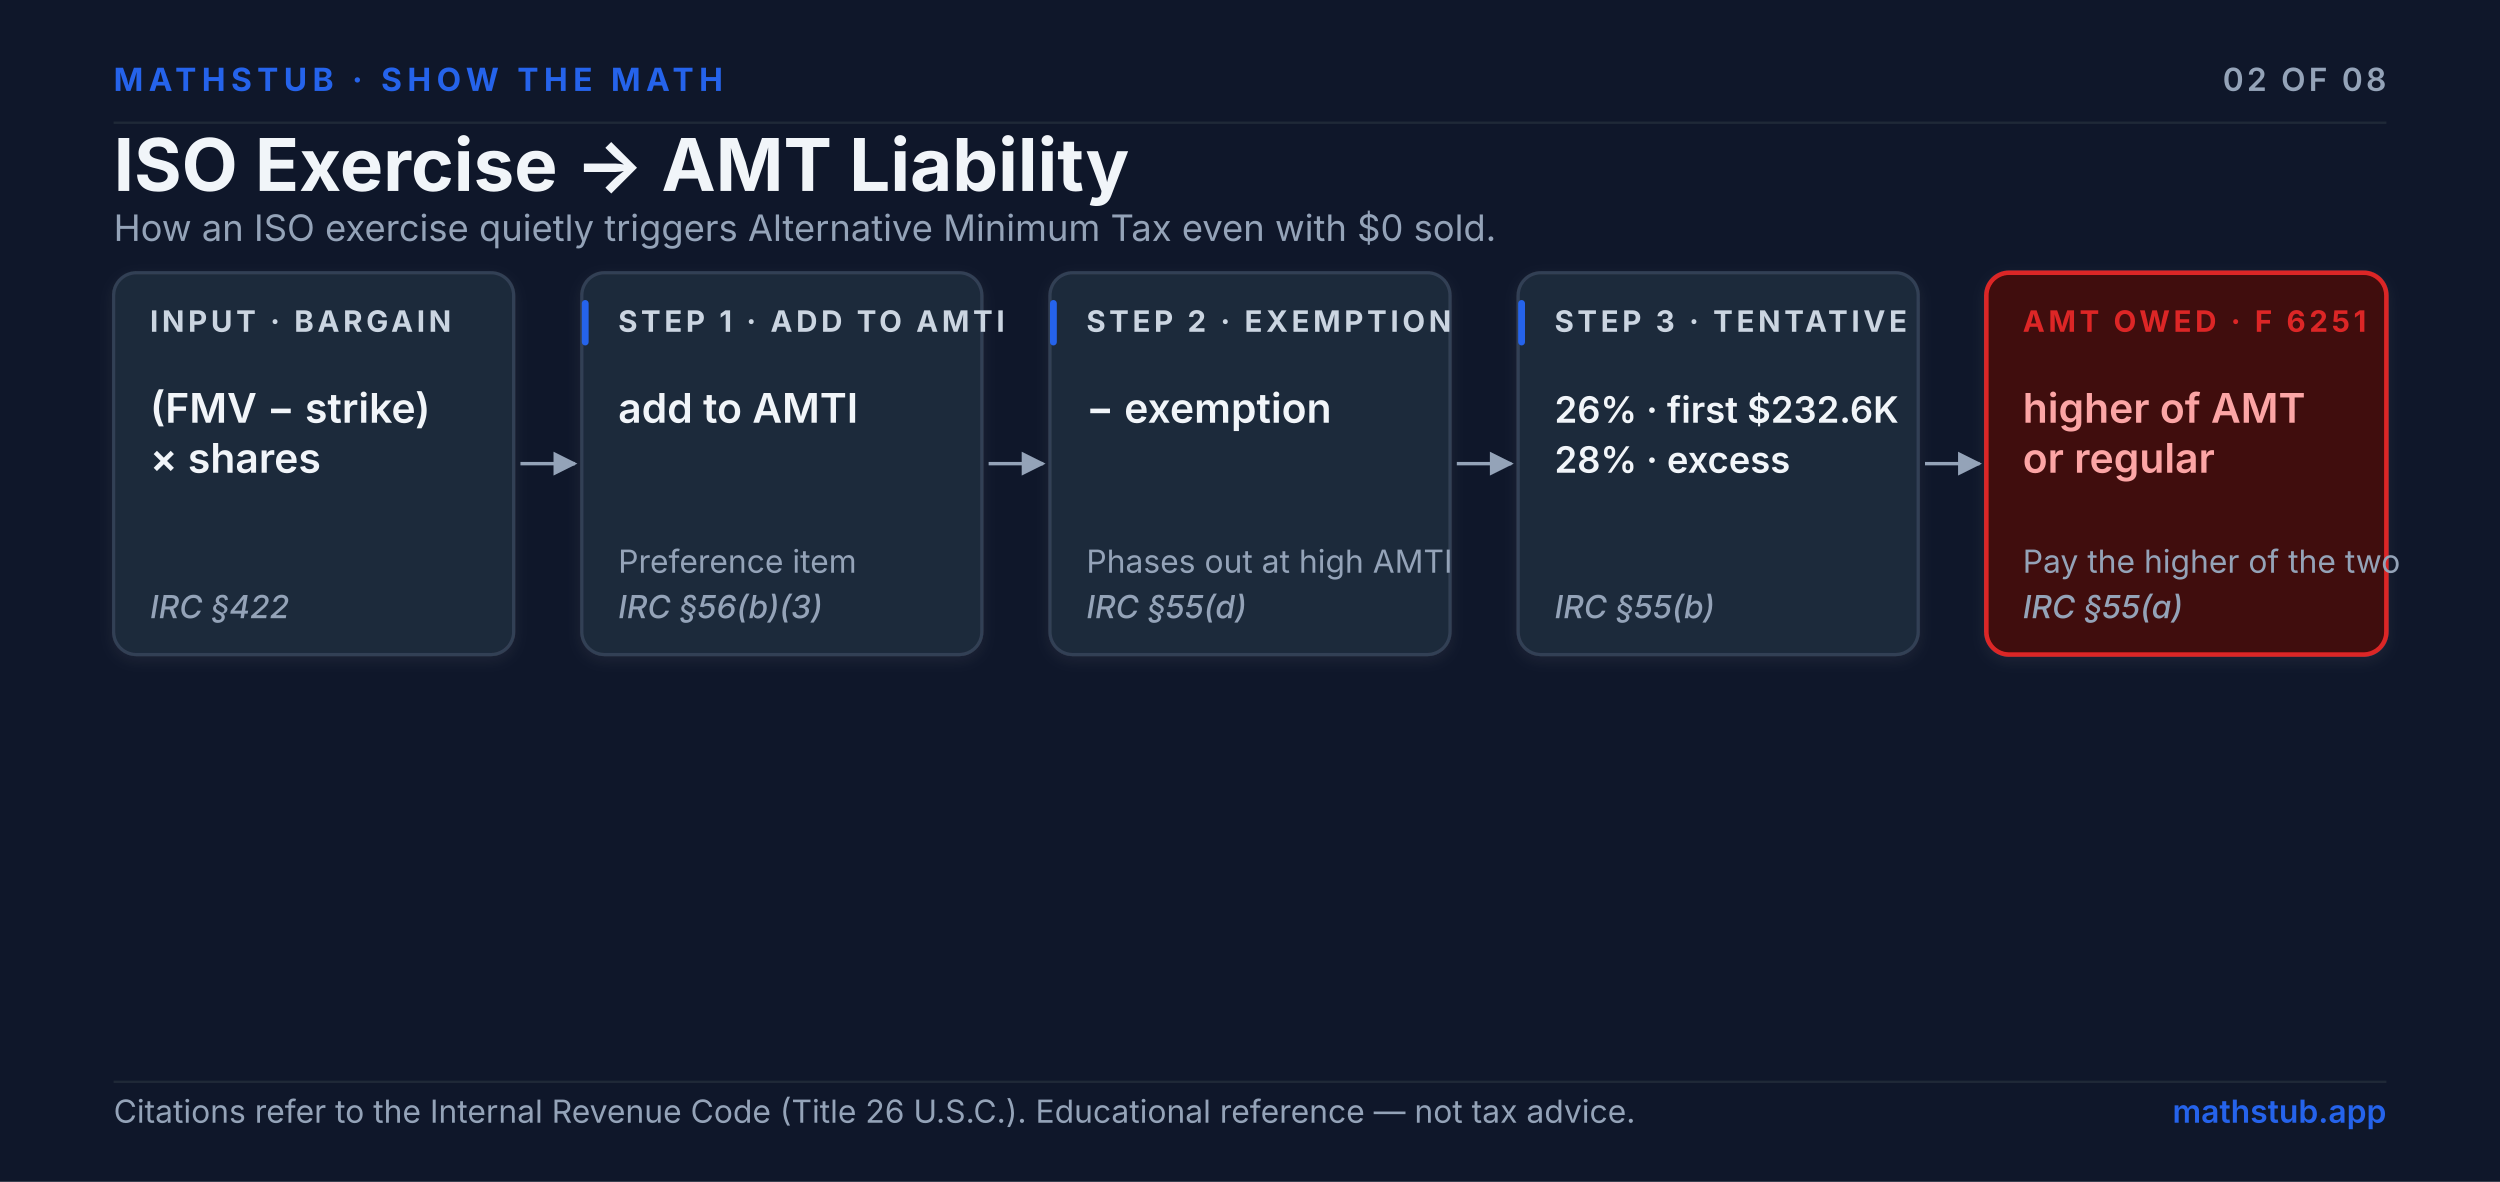
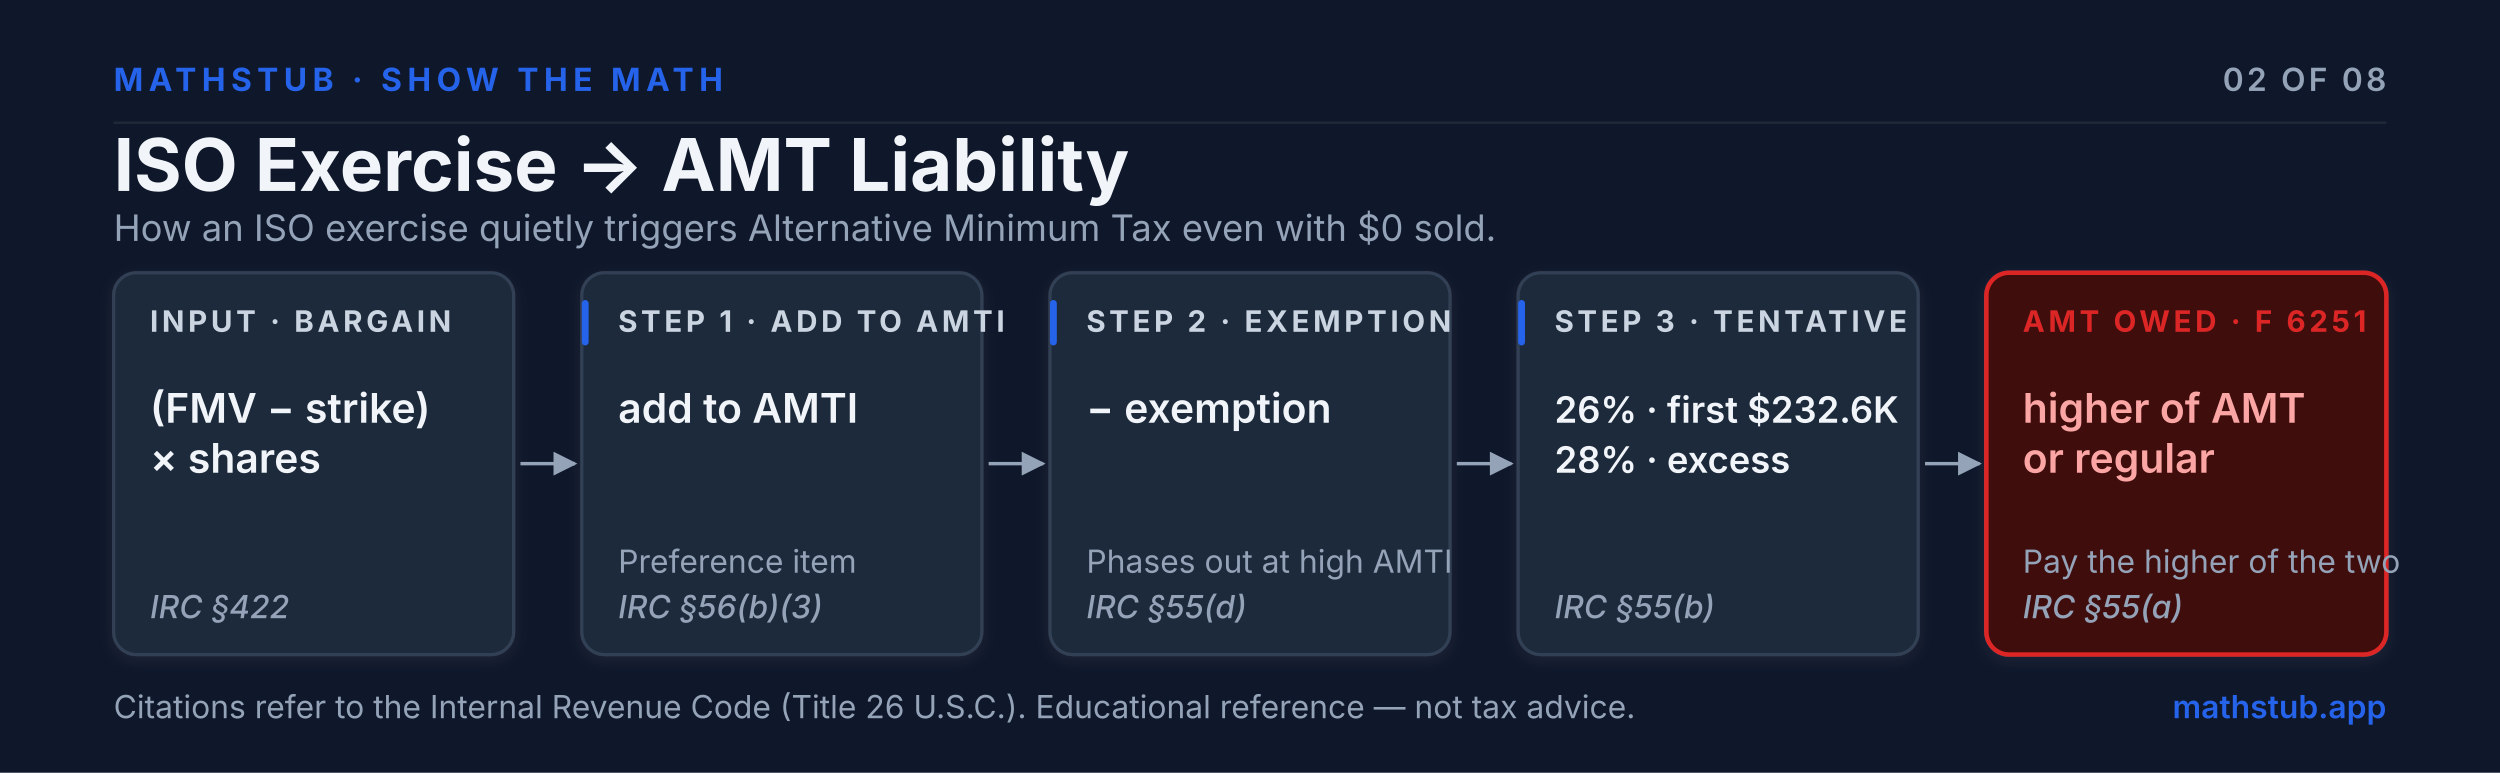
- <svg xmlns="http://www.w3.org/2000/svg" viewBox="0 0 1100 520" width="1100" height="520" font-family="Inter, system-ui, -apple-system, 'Segoe UI', sans-serif">
+ <svg xmlns="http://www.w3.org/2000/svg" viewBox="0 0 1100 340" width="1100" height="340" font-family="Inter, system-ui, -apple-system, 'Segoe UI', sans-serif">
  <defs>
    <marker id="arrow" viewBox="0 0 10 10" refX="9" refY="5" markerWidth="7" markerHeight="7" orient="auto-start-reverse">
      <path d="M0,0 L10,5 L0,10 z" fill="#94a3b8" />
    </marker>
    <filter id="boxShadow" x="-5%" y="-5%" width="110%" height="115%">
      <feDropShadow dx="0" dy="2" stdDeviation="3" flood-color="#f1f5f9" flood-opacity="0.06" />
    </filter>
  </defs>
-   <rect width="1100" height="520" fill="#0f172a" />
+   <rect width="1100" height="340" fill="#0f172a" />
  <text x="50" y="40" font-size="14" font-weight="700" fill="#2563eb" letter-spacing="2.4">MATHSTUB · SHOW THE MATH</text>
  <text x="1050" y="40" font-size="14" font-weight="600" fill="#94a3b8" text-anchor="end" letter-spacing="1.4">02 OF 08</text>
  <line x1="50" y1="54" x2="1050" y2="54" stroke="#1f2937" stroke-width="1" />
  <text x="50" y="84" font-size="32" font-weight="700" fill="#f1f5f9">ISO Exercise → AMT Liability</text>
  <text x="50" y="106" font-size="16" font-weight="400" fill="#94a3b8">How an ISO exercise quietly triggers Alternative Minimum Tax even with $0 sold.</text>
  <rect x="50" y="120" width="176" height="168" rx="10" fill="#1e293b" stroke="#334155" stroke-width="1.4" filter="url(#boxShadow)" />
  <text x="66" y="146" font-size="13" font-weight="700" fill="#cbd5e1" letter-spacing="1.6">INPUT · BARGAIN</text>
  <text x="66" y="186" font-size="18" font-weight="600" fill="#f1f5f9">(FMV − strike)</text>
  <text x="66" y="208" font-size="18" font-weight="600" fill="#f1f5f9">× shares</text>
  <text x="66" y="272" font-size="14" font-style="italic" font-weight="500" fill="#94a3b8">IRC §422</text>
  <line x1="229" y1="204" x2="253" y2="204" stroke="#94a3b8" stroke-width="1.5" marker-end="url(#arrow)" />
  <rect x="256" y="120" width="176" height="168" rx="10" fill="#1e293b" stroke="#334155" stroke-width="1.4" filter="url(#boxShadow)" />
  <rect x="256" y="132" width="3" height="20" rx="1.5" fill="#2563eb" />
  <text x="272" y="146" font-size="13" font-weight="700" fill="#cbd5e1" letter-spacing="1.6">STEP 1 · ADD TO AMTI</text>
  <text x="272" y="186" font-size="18" font-weight="600" fill="#f1f5f9">add to AMTI</text>
  <text x="272" y="252" font-size="14" font-weight="400" fill="#94a3b8">Preference item</text>
  <text x="272" y="272" font-size="14" font-style="italic" font-weight="500" fill="#94a3b8">IRC §56(b)(3)</text>
  <line x1="435" y1="204" x2="459" y2="204" stroke="#94a3b8" stroke-width="1.5" marker-end="url(#arrow)" />
  <rect x="462" y="120" width="176" height="168" rx="10" fill="#1e293b" stroke="#334155" stroke-width="1.4" filter="url(#boxShadow)" />
  <rect x="462" y="132" width="3" height="20" rx="1.5" fill="#2563eb" />
  <text x="478" y="146" font-size="13" font-weight="700" fill="#cbd5e1" letter-spacing="1.6">STEP 2 · EXEMPTION</text>
  <text x="478" y="186" font-size="18" font-weight="600" fill="#f1f5f9">− exemption</text>
  <text x="478" y="252" font-size="14" font-weight="400" fill="#94a3b8">Phases out at high AMTI</text>
  <text x="478" y="272" font-size="14" font-style="italic" font-weight="500" fill="#94a3b8">IRC §55(d)</text>
  <line x1="641" y1="204" x2="665" y2="204" stroke="#94a3b8" stroke-width="1.5" marker-end="url(#arrow)" />
  <rect x="668" y="120" width="176" height="168" rx="10" fill="#1e293b" stroke="#334155" stroke-width="1.4" filter="url(#boxShadow)" />
  <rect x="668" y="132" width="3" height="20" rx="1.5" fill="#2563eb" />
  <text x="684" y="146" font-size="13" font-weight="700" fill="#cbd5e1" letter-spacing="1.6">STEP 3 · TENTATIVE</text>
  <text x="684" y="186" font-size="16" font-weight="600" fill="#f1f5f9">26%  · first $232.6K</text>
  <text x="684" y="208" font-size="16" font-weight="600" fill="#f1f5f9">28%  · excess</text>
  <text x="684" y="272" font-size="14" font-style="italic" font-weight="500" fill="#94a3b8">IRC §55(b)</text>
  <line x1="847" y1="204" x2="871" y2="204" stroke="#94a3b8" stroke-width="1.5" marker-end="url(#arrow)" />
  <rect x="874" y="120" width="176" height="168" rx="10" fill="#3f0a0a" stroke="#dc2626" stroke-width="2" filter="url(#boxShadow)" />
  <text x="890" y="146" font-size="13" font-weight="700" fill="#dc2626" letter-spacing="1.6">AMT OWED · F 6251</text>
  <text x="890" y="186" font-size="18" font-weight="600" fill="#fca5a5">higher of AMT</text>
  <text x="890" y="208" font-size="18" font-weight="600" fill="#fca5a5">or regular</text>
  <text x="890" y="252" font-size="14" font-weight="400" fill="#94a3b8">Pay the higher of the two</text>
  <text x="890" y="272" font-size="14" font-style="italic" font-weight="500" fill="#94a3b8">IRC §55(a)</text>
  <line x1="50" y1="476" x2="1050" y2="476" stroke="#1f2937" stroke-width="1" />
-   <text x="50" y="494" font-size="14" fill="#94a3b8">Citations refer to the Internal Revenue Code (Title 26 U.S.C.). Educational reference — not tax advice.</text>
-   <text x="1050" y="494" font-size="14" font-weight="600" fill="#2563eb" text-anchor="end">mathstub.app</text>
+   <text x="50" y="316" font-size="14" fill="#94a3b8">Citations refer to the Internal Revenue Code (Title 26 U.S.C.). Educational reference — not tax advice.</text>
+   <text x="1050" y="316" font-size="14" font-weight="600" fill="#2563eb" text-anchor="end">mathstub.app</text>
</svg>
